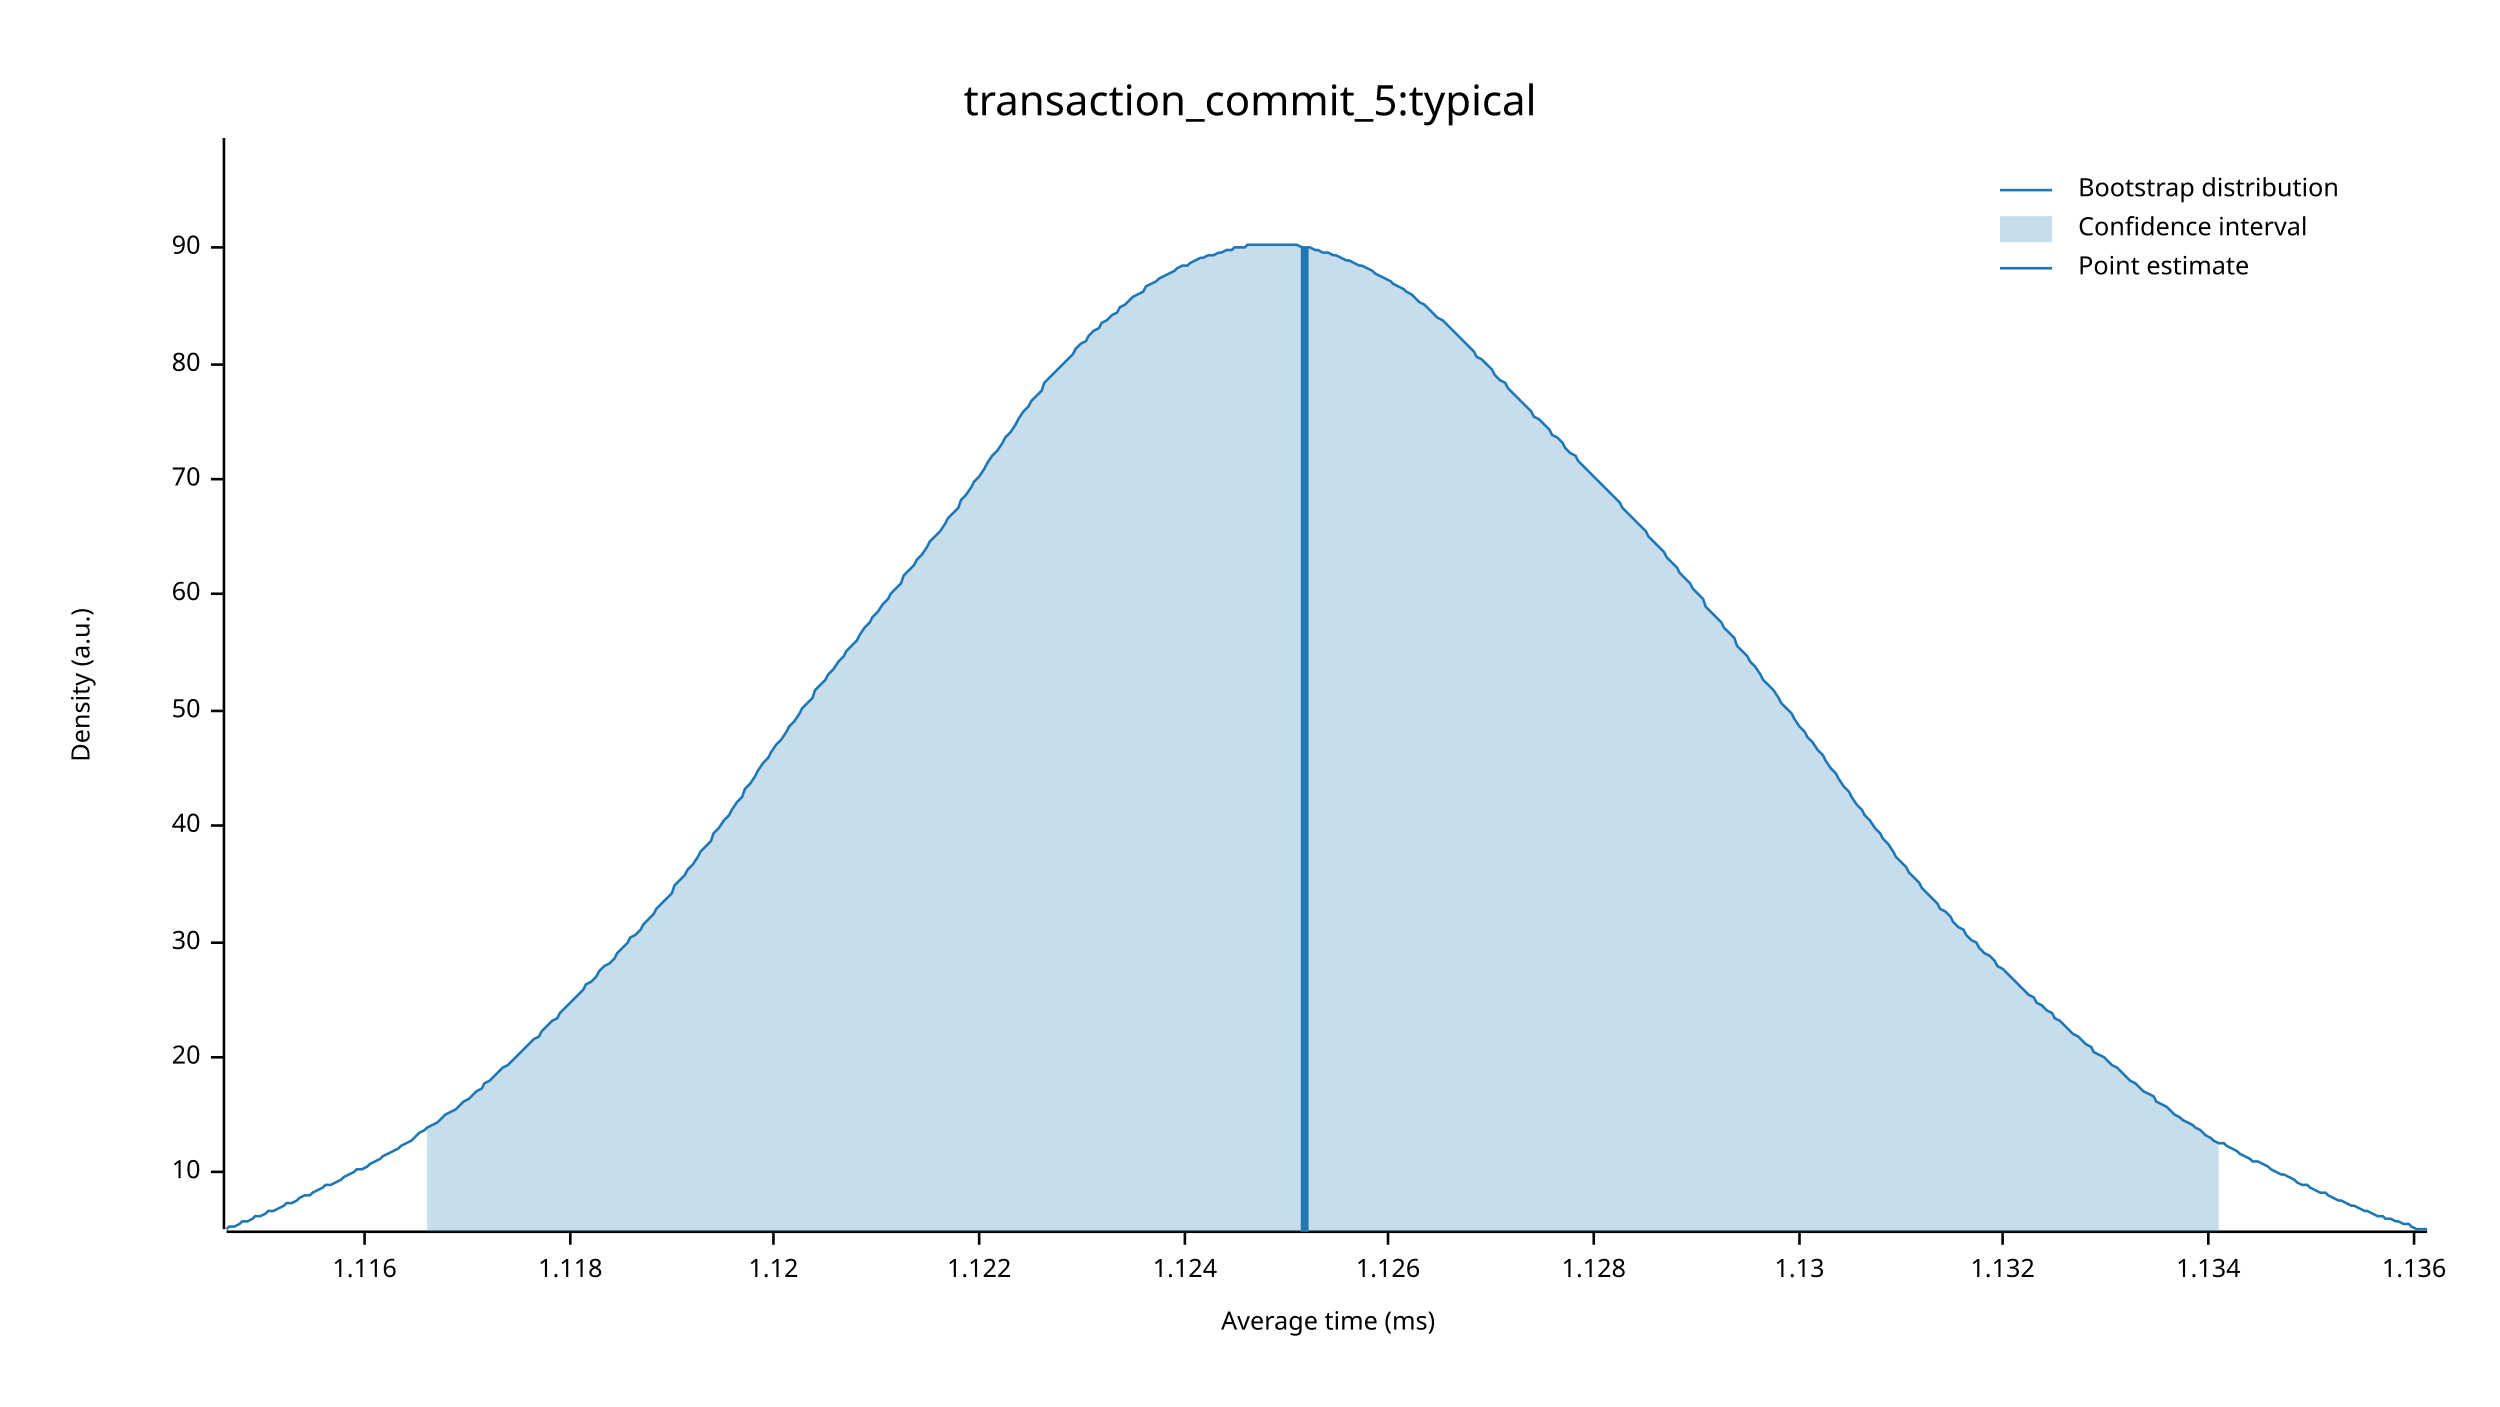
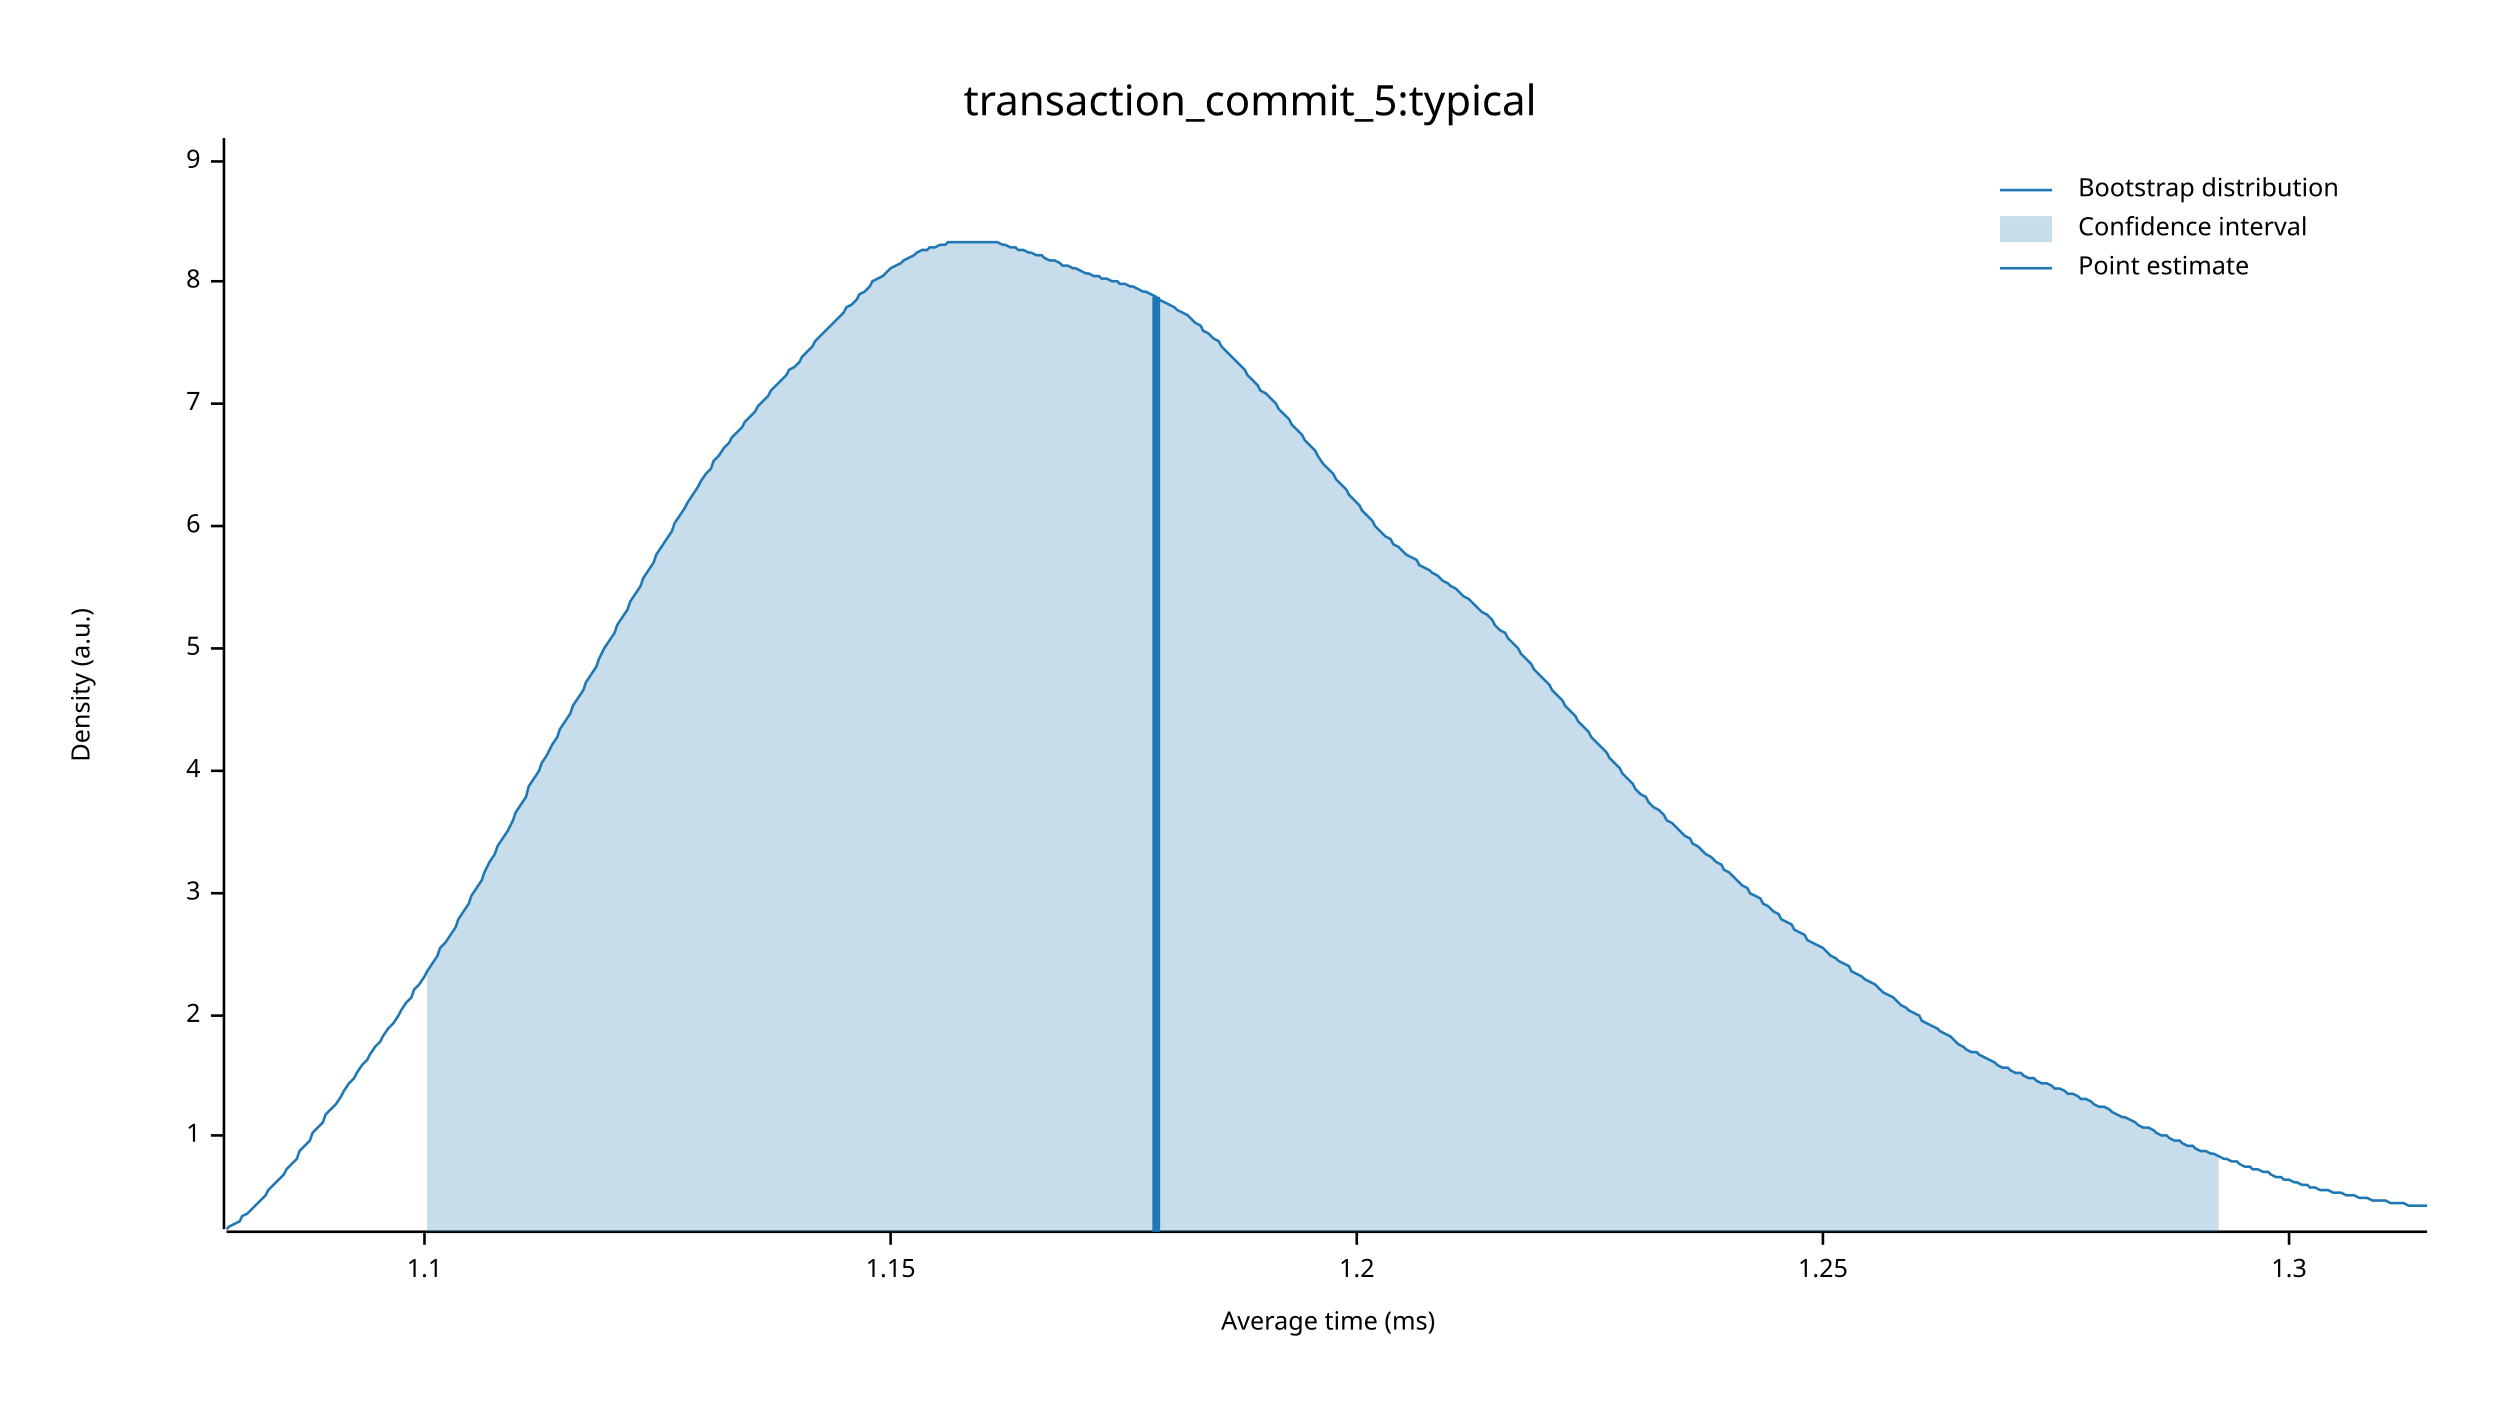
<svg xmlns="http://www.w3.org/2000/svg" width="960" height="540" viewBox="0 0 960 540">
  <text x="480" y="32" dy="0.76em" text-anchor="middle" font-family="sans-serif" font-size="16.129" opacity="1" fill="#000000">
transaction_commit_5:typical
</text>
  <text x="27" y="263" dy="0.76em" text-anchor="middle" font-family="sans-serif" font-size="9.677" opacity="1" fill="#000000" transform="rotate(270, 27, 263)">
Density (a.u.)
</text>
  <text x="510" y="513" dy="-0.5ex" text-anchor="middle" font-family="sans-serif" font-size="9.677" opacity="1" fill="#000000">
Average time (ms)
</text>
  <polyline fill="none" opacity="1" stroke="#000000" stroke-width="1" points="86,53 86,472 " />
-   <text x="77" y="450" dy="0.5ex" text-anchor="end" font-family="sans-serif" font-size="9.677" opacity="1" fill="#000000">
- 10
+   <text x="77" y="436" dy="0.5ex" text-anchor="end" font-family="sans-serif" font-size="9.677" opacity="1" fill="#000000">
+ 1
</text>
-   <polyline fill="none" opacity="1" stroke="#000000" stroke-width="1" points="81,450 86,450 " />
-   <text x="77" y="406" dy="0.5ex" text-anchor="end" font-family="sans-serif" font-size="9.677" opacity="1" fill="#000000">
- 20
+   <polyline fill="none" opacity="1" stroke="#000000" stroke-width="1" points="81,436 86,436 " />
+   <text x="77" y="390" dy="0.5ex" text-anchor="end" font-family="sans-serif" font-size="9.677" opacity="1" fill="#000000">
+ 2
</text>
-   <polyline fill="none" opacity="1" stroke="#000000" stroke-width="1" points="81,406 86,406 " />
-   <text x="77" y="362" dy="0.5ex" text-anchor="end" font-family="sans-serif" font-size="9.677" opacity="1" fill="#000000">
- 30
+   <polyline fill="none" opacity="1" stroke="#000000" stroke-width="1" points="81,390 86,390 " />
+   <text x="77" y="343" dy="0.5ex" text-anchor="end" font-family="sans-serif" font-size="9.677" opacity="1" fill="#000000">
+ 3
</text>
-   <polyline fill="none" opacity="1" stroke="#000000" stroke-width="1" points="81,362 86,362 " />
-   <text x="77" y="317" dy="0.5ex" text-anchor="end" font-family="sans-serif" font-size="9.677" opacity="1" fill="#000000">
- 40
+   <polyline fill="none" opacity="1" stroke="#000000" stroke-width="1" points="81,343 86,343 " />
+   <text x="77" y="296" dy="0.5ex" text-anchor="end" font-family="sans-serif" font-size="9.677" opacity="1" fill="#000000">
+ 4
</text>
-   <polyline fill="none" opacity="1" stroke="#000000" stroke-width="1" points="81,317 86,317 " />
-   <text x="77" y="273" dy="0.5ex" text-anchor="end" font-family="sans-serif" font-size="9.677" opacity="1" fill="#000000">
- 50
+   <polyline fill="none" opacity="1" stroke="#000000" stroke-width="1" points="81,296 86,296 " />
+   <text x="77" y="249" dy="0.5ex" text-anchor="end" font-family="sans-serif" font-size="9.677" opacity="1" fill="#000000">
+ 5
</text>
-   <polyline fill="none" opacity="1" stroke="#000000" stroke-width="1" points="81,273 86,273 " />
-   <text x="77" y="228" dy="0.5ex" text-anchor="end" font-family="sans-serif" font-size="9.677" opacity="1" fill="#000000">
- 60
+   <polyline fill="none" opacity="1" stroke="#000000" stroke-width="1" points="81,249 86,249 " />
+   <text x="77" y="202" dy="0.5ex" text-anchor="end" font-family="sans-serif" font-size="9.677" opacity="1" fill="#000000">
+ 6
</text>
-   <polyline fill="none" opacity="1" stroke="#000000" stroke-width="1" points="81,228 86,228 " />
-   <text x="77" y="184" dy="0.5ex" text-anchor="end" font-family="sans-serif" font-size="9.677" opacity="1" fill="#000000">
- 70
+   <polyline fill="none" opacity="1" stroke="#000000" stroke-width="1" points="81,202 86,202 " />
+   <text x="77" y="155" dy="0.5ex" text-anchor="end" font-family="sans-serif" font-size="9.677" opacity="1" fill="#000000">
+ 7
</text>
-   <polyline fill="none" opacity="1" stroke="#000000" stroke-width="1" points="81,184 86,184 " />
-   <text x="77" y="140" dy="0.5ex" text-anchor="end" font-family="sans-serif" font-size="9.677" opacity="1" fill="#000000">
- 80
+   <polyline fill="none" opacity="1" stroke="#000000" stroke-width="1" points="81,155 86,155 " />
+   <text x="77" y="108" dy="0.5ex" text-anchor="end" font-family="sans-serif" font-size="9.677" opacity="1" fill="#000000">
+ 8
</text>
-   <polyline fill="none" opacity="1" stroke="#000000" stroke-width="1" points="81,140 86,140 " />
-   <text x="77" y="95" dy="0.5ex" text-anchor="end" font-family="sans-serif" font-size="9.677" opacity="1" fill="#000000">
- 90
+   <polyline fill="none" opacity="1" stroke="#000000" stroke-width="1" points="81,108 86,108 " />
+   <text x="77" y="62" dy="0.5ex" text-anchor="end" font-family="sans-serif" font-size="9.677" opacity="1" fill="#000000">
+ 9
</text>
-   <polyline fill="none" opacity="1" stroke="#000000" stroke-width="1" points="81,95 86,95 " />
+   <polyline fill="none" opacity="1" stroke="#000000" stroke-width="1" points="81,62 86,62 " />
  <polyline fill="none" opacity="1" stroke="#000000" stroke-width="1" points="87,473 932,473 " />
-   <text x="140" y="483" dy="0.76em" text-anchor="middle" font-family="sans-serif" font-size="9.677" opacity="1" fill="#000000">
- 1.116
+   <text x="163" y="483" dy="0.76em" text-anchor="middle" font-family="sans-serif" font-size="9.677" opacity="1" fill="#000000">
+ 1.1
</text>
-   <polyline fill="none" opacity="1" stroke="#000000" stroke-width="1" points="140,473 140,478 " />
-   <text x="219" y="483" dy="0.76em" text-anchor="middle" font-family="sans-serif" font-size="9.677" opacity="1" fill="#000000">
- 1.118
+   <polyline fill="none" opacity="1" stroke="#000000" stroke-width="1" points="163,473 163,478 " />
+   <text x="342" y="483" dy="0.76em" text-anchor="middle" font-family="sans-serif" font-size="9.677" opacity="1" fill="#000000">
+ 1.15
</text>
-   <polyline fill="none" opacity="1" stroke="#000000" stroke-width="1" points="219,473 219,478 " />
-   <text x="297" y="483" dy="0.76em" text-anchor="middle" font-family="sans-serif" font-size="9.677" opacity="1" fill="#000000">
- 1.12
+   <polyline fill="none" opacity="1" stroke="#000000" stroke-width="1" points="342,473 342,478 " />
+   <text x="521" y="483" dy="0.76em" text-anchor="middle" font-family="sans-serif" font-size="9.677" opacity="1" fill="#000000">
+ 1.2
</text>
-   <polyline fill="none" opacity="1" stroke="#000000" stroke-width="1" points="297,473 297,478 " />
-   <text x="376" y="483" dy="0.76em" text-anchor="middle" font-family="sans-serif" font-size="9.677" opacity="1" fill="#000000">
- 1.122
+   <polyline fill="none" opacity="1" stroke="#000000" stroke-width="1" points="521,473 521,478 " />
+   <text x="700" y="483" dy="0.76em" text-anchor="middle" font-family="sans-serif" font-size="9.677" opacity="1" fill="#000000">
+ 1.25
</text>
-   <polyline fill="none" opacity="1" stroke="#000000" stroke-width="1" points="376,473 376,478 " />
-   <text x="455" y="483" dy="0.76em" text-anchor="middle" font-family="sans-serif" font-size="9.677" opacity="1" fill="#000000">
- 1.124
+   <polyline fill="none" opacity="1" stroke="#000000" stroke-width="1" points="700,473 700,478 " />
+   <text x="879" y="483" dy="0.76em" text-anchor="middle" font-family="sans-serif" font-size="9.677" opacity="1" fill="#000000">
+ 1.3
</text>
-   <polyline fill="none" opacity="1" stroke="#000000" stroke-width="1" points="455,473 455,478 " />
-   <text x="533" y="483" dy="0.76em" text-anchor="middle" font-family="sans-serif" font-size="9.677" opacity="1" fill="#000000">
- 1.126
- </text>
-   <polyline fill="none" opacity="1" stroke="#000000" stroke-width="1" points="533,473 533,478 " />
-   <text x="612" y="483" dy="0.76em" text-anchor="middle" font-family="sans-serif" font-size="9.677" opacity="1" fill="#000000">
- 1.128
- </text>
-   <polyline fill="none" opacity="1" stroke="#000000" stroke-width="1" points="612,473 612,478 " />
-   <text x="691" y="483" dy="0.76em" text-anchor="middle" font-family="sans-serif" font-size="9.677" opacity="1" fill="#000000">
- 1.13
- </text>
-   <polyline fill="none" opacity="1" stroke="#000000" stroke-width="1" points="691,473 691,478 " />
-   <text x="769" y="483" dy="0.76em" text-anchor="middle" font-family="sans-serif" font-size="9.677" opacity="1" fill="#000000">
- 1.132
- </text>
-   <polyline fill="none" opacity="1" stroke="#000000" stroke-width="1" points="769,473 769,478 " />
-   <text x="848" y="483" dy="0.76em" text-anchor="middle" font-family="sans-serif" font-size="9.677" opacity="1" fill="#000000">
- 1.134
- </text>
-   <polyline fill="none" opacity="1" stroke="#000000" stroke-width="1" points="848,473 848,478 " />
-   <text x="927" y="483" dy="0.76em" text-anchor="middle" font-family="sans-serif" font-size="9.677" opacity="1" fill="#000000">
- 1.136
- </text>
-   <polyline fill="none" opacity="1" stroke="#000000" stroke-width="1" points="927,473 927,478 " />
-   <polyline fill="none" opacity="1" stroke="#1F78B4" stroke-width="1" points="87,472 88,471 90,471 92,470 93,469 95,469 97,468 98,467 100,467 102,466 103,465 105,465 107,464 109,463 110,462 112,462 114,461 115,460 117,459 119,459 120,458 122,457 124,456 125,455 127,455 129,454 131,453 132,452 134,451 136,450 137,449 139,449 141,448 142,447 144,446 146,445 147,444 149,443 151,442 153,441 154,440 156,439 158,438 159,437 161,435 163,434 164,433 166,432 168,431 169,430 171,428 173,427 175,426 176,425 178,423 180,422 181,421 183,419 185,418 186,416 188,415 190,413 191,412 193,410 195,409 197,407 198,406 200,404 202,402 203,401 205,399 207,398 208,396 210,394 212,392 214,391 215,389 217,387 219,385 220,384 222,382 224,380 225,378 227,377 229,375 230,373 232,371 234,370 236,368 237,366 239,364 241,362 242,360 244,359 246,357 247,355 249,353 251,351 252,349 254,347 256,345 258,343 259,340 261,338 263,336 264,334 266,332 268,329 269,327 271,325 273,323 274,320 276,318 278,315 280,313 281,311 283,308 285,306 286,303 288,301 290,298 291,296 293,293 295,291 296,289 298,286 300,284 302,281 303,279 305,277 307,274 308,272 310,270 312,268 313,265 315,263 317,261 318,259 320,257 322,254 324,252 325,250 327,248 329,246 330,244 332,241 334,239 335,237 337,235 339,232 341,230 342,228 344,226 346,224 347,221 349,219 351,217 352,215 354,213 356,210 357,208 359,206 361,204 363,201 364,199 366,197 368,195 369,192 371,190 373,187 374,185 376,183 378,180 379,178 381,175 383,173 385,170 386,168 388,166 390,163 391,161 393,158 395,156 396,154 398,152 400,150 401,147 403,145 405,143 407,141 408,140 410,138 412,136 413,134 415,132 417,131 418,129 420,127 422,126 423,124 425,123 427,121 429,120 430,118 432,117 434,115 435,114 437,113 439,112 440,110 442,109 444,108 445,107 447,106 449,105 451,104 452,103 454,102 456,102 457,101 459,100 461,99 462,99 464,98 466,98 468,97 469,97 471,96 473,96 474,95 476,95 478,95 479,94 481,94 483,94 484,94 486,94 488,94 490,94 491,94 493,94 495,94 496,94 498,94 500,95 501,95 503,95 505,96 506,96 508,97 510,97 512,98 513,98 515,99 517,100 518,100 520,101 522,102 523,102 525,103 527,104 528,105 530,106 532,107 534,108 535,109 537,110 539,111 540,112 542,113 544,115 545,116 547,117 549,119 550,120 552,122 554,123 556,125 557,126 559,128 561,130 562,131 564,133 566,135 567,137 569,138 571,140 573,142 574,144 576,146 578,147 579,149 581,151 583,153 584,154 586,156 588,158 589,160 591,161 593,163 595,165 596,167 598,168 600,170 601,172 603,174 605,175 606,177 608,179 610,181 611,182 613,184 615,186 617,188 618,189 620,191 622,193 623,195 625,197 627,199 628,200 630,202 632,204 633,206 635,208 637,210 639,212 640,214 642,216 644,218 645,220 647,222 649,224 650,226 652,228 654,230 655,233 657,235 659,237 661,239 662,241 664,243 666,245 667,248 669,250 671,252 672,254 674,256 676,259 677,261 679,263 681,265 683,268 684,270 686,272 688,274 689,276 691,279 693,281 694,283 696,285 698,288 700,290 701,292 703,295 705,297 706,299 708,302 710,304 711,306 713,309 715,311 716,313 718,315 720,318 722,320 723,322 725,324 727,327 728,329 730,331 732,333 733,335 735,337 737,339 738,341 740,343 742,345 744,347 745,349 747,350 749,352 750,354 752,356 754,357 755,359 757,361 759,362 760,364 762,366 764,367 766,369 767,371 769,372 771,374 772,375 774,377 776,379 777,380 779,382 781,383 782,385 784,386 786,388 788,389 789,391 791,392 793,394 794,395 796,397 798,398 799,399 801,401 803,402 804,404 806,405 808,406 810,408 811,409 813,410 815,412 816,413 818,415 820,416 821,417 823,419 825,420 827,421 828,423 830,424 832,425 833,426 835,428 837,429 838,430 840,431 842,432 843,433 845,434 847,436 849,437 850,438 852,439 854,439 855,440 857,441 859,442 860,443 862,444 864,445 865,446 867,446 869,447 871,448 872,449 874,450 876,451 877,451 879,452 881,453 882,454 884,455 886,455 887,456 889,457 891,458 893,458 894,459 896,460 898,461 899,461 901,462 903,463 904,463 906,464 908,465 909,465 911,466 913,467 915,467 916,468 918,468 920,469 921,469 923,470 925,470 926,471 928,472 930,472 932,472 " />
-   <polygon opacity="0.25" fill="#1F78B4" points="164,433 166,432 168,431 169,430 171,428 173,427 175,426 176,425 178,423 180,422 181,421 183,419 185,418 186,416 188,415 190,413 191,412 193,410 195,409 197,407 198,406 200,404 202,402 203,401 205,399 207,398 208,396 210,394 212,392 214,391 215,389 217,387 219,385 220,384 222,382 224,380 225,378 227,377 229,375 230,373 232,371 234,370 236,368 237,366 239,364 241,362 242,360 244,359 246,357 247,355 249,353 251,351 252,349 254,347 256,345 258,343 259,340 261,338 263,336 264,334 266,332 268,329 269,327 271,325 273,323 274,320 276,318 278,315 280,313 281,311 283,308 285,306 286,303 288,301 290,298 291,296 293,293 295,291 296,289 298,286 300,284 302,281 303,279 305,277 307,274 308,272 310,270 312,268 313,265 315,263 317,261 318,259 320,257 322,254 324,252 325,250 327,248 329,246 330,244 332,241 334,239 335,237 337,235 339,232 341,230 342,228 344,226 346,224 347,221 349,219 351,217 352,215 354,213 356,210 357,208 359,206 361,204 363,201 364,199 366,197 368,195 369,192 371,190 373,187 374,185 376,183 378,180 379,178 381,175 383,173 385,170 386,168 388,166 390,163 391,161 393,158 395,156 396,154 398,152 400,150 401,147 403,145 405,143 407,141 408,140 410,138 412,136 413,134 415,132 417,131 418,129 420,127 422,126 423,124 425,123 427,121 429,120 430,118 432,117 434,115 435,114 437,113 439,112 440,110 442,109 444,108 445,107 447,106 449,105 451,104 452,103 454,102 456,102 457,101 459,100 461,99 462,99 464,98 466,98 468,97 469,97 471,96 473,96 474,95 476,95 478,95 479,94 481,94 483,94 484,94 486,94 488,94 490,94 491,94 493,94 495,94 496,94 498,94 500,95 501,95 503,95 505,96 506,96 508,97 510,97 512,98 513,98 515,99 517,100 518,100 520,101 522,102 523,102 525,103 527,104 528,105 530,106 532,107 534,108 535,109 537,110 539,111 540,112 542,113 544,115 545,116 547,117 549,119 550,120 552,122 554,123 556,125 557,126 559,128 561,130 562,131 564,133 566,135 567,137 569,138 571,140 573,142 574,144 576,146 578,147 579,149 581,151 583,153 584,154 586,156 588,158 589,160 591,161 593,163 595,165 596,167 598,168 600,170 601,172 603,174 605,175 606,177 608,179 610,181 611,182 613,184 615,186 617,188 618,189 620,191 622,193 623,195 625,197 627,199 628,200 630,202 632,204 633,206 635,208 637,210 639,212 640,214 642,216 644,218 645,220 647,222 649,224 650,226 652,228 654,230 655,233 657,235 659,237 661,239 662,241 664,243 666,245 667,248 669,250 671,252 672,254 674,256 676,259 677,261 679,263 681,265 683,268 684,270 686,272 688,274 689,276 691,279 693,281 694,283 696,285 698,288 700,290 701,292 703,295 705,297 706,299 708,302 710,304 711,306 713,309 715,311 716,313 718,315 720,318 722,320 723,322 725,324 727,327 728,329 730,331 732,333 733,335 735,337 737,339 738,341 740,343 742,345 744,347 745,349 747,350 749,352 750,354 752,356 754,357 755,359 757,361 759,362 760,364 762,366 764,367 766,369 767,371 769,372 771,374 772,375 774,377 776,379 777,380 779,382 781,383 782,385 784,386 786,388 788,389 789,391 791,392 793,394 794,395 796,397 798,398 799,399 801,401 803,402 804,404 806,405 808,406 810,408 811,409 813,410 815,412 816,413 818,415 820,416 821,417 823,419 825,420 827,421 828,423 830,424 832,425 833,426 835,428 837,429 838,430 840,431 842,432 843,433 845,434 847,436 849,437 850,438 852,439 852,473 164,473 " />
-   <polyline fill="none" opacity="1" stroke="#1F78B4" stroke-width="3" points="501,473 501,95 " />
+   <polyline fill="none" opacity="1" stroke="#000000" stroke-width="1" points="879,473 879,478 " />
+   <polyline fill="none" opacity="1" stroke="#1F78B4" stroke-width="1" points="87,472 88,471 90,470 92,469 93,467 95,466 97,464 98,463 100,461 102,459 103,457 105,455 107,453 109,451 110,449 112,447 114,445 115,442 117,440 119,438 120,435 122,433 124,431 125,428 127,426 129,424 131,421 132,419 134,416 136,414 137,412 139,409 141,407 142,405 144,402 146,400 147,398 149,395 151,393 153,390 154,388 156,385 158,383 159,380 161,378 163,375 164,373 166,370 168,367 169,364 171,362 173,359 175,356 176,353 178,350 180,347 181,344 183,341 185,338 186,335 188,331 190,328 191,325 193,322 195,319 197,315 198,312 200,309 202,306 203,302 205,299 207,296 208,293 210,290 212,286 214,283 215,280 217,277 219,274 220,271 222,268 224,265 225,262 227,259 229,256 230,253 232,249 234,246 236,243 237,240 239,237 241,234 242,231 244,228 246,225 247,222 249,219 251,216 252,213 254,210 256,207 258,204 259,201 261,198 263,195 264,193 266,190 268,187 269,185 271,182 273,180 274,177 276,175 278,172 280,170 281,168 283,166 285,164 286,162 288,160 290,158 291,156 293,154 295,152 296,150 298,148 300,146 302,144 303,142 305,141 307,139 308,137 310,135 312,133 313,131 315,129 317,127 318,126 320,124 322,122 324,120 325,118 327,117 329,115 330,113 332,112 334,110 335,108 337,107 339,106 341,104 342,103 344,102 346,101 347,100 349,99 351,98 352,97 354,96 356,96 357,95 359,95 361,94 363,94 364,93 366,93 368,93 369,93 371,93 373,93 374,93 376,93 378,93 379,93 381,93 383,93 385,94 386,94 388,95 390,95 391,96 393,96 395,97 396,97 398,98 400,98 401,99 403,100 405,100 407,101 408,102 410,102 412,103 413,103 415,104 417,105 418,105 420,106 422,106 423,107 425,107 427,108 429,108 430,109 432,109 434,110 435,110 437,111 439,112 440,112 442,113 444,114 445,115 447,116 449,117 451,118 452,119 454,120 456,121 457,122 459,124 461,125 462,127 464,128 466,130 468,131 469,133 471,135 473,137 474,138 476,140 478,142 479,144 481,146 483,148 484,150 486,151 488,153 490,155 491,157 493,159 495,161 496,163 498,165 500,167 501,169 503,171 505,173 506,175 508,178 510,180 512,182 513,184 515,186 517,188 518,190 520,192 522,194 523,196 525,198 527,200 528,202 530,204 532,206 534,207 535,209 537,210 539,212 540,213 542,214 544,215 545,217 547,218 549,219 550,220 552,221 554,223 556,224 557,225 559,226 561,228 562,229 564,230 566,232 567,233 569,235 571,236 573,238 574,240 576,242 578,243 579,245 581,247 583,249 584,251 586,253 588,255 589,257 591,259 593,261 595,263 596,265 598,267 600,269 601,271 603,273 605,275 606,277 608,279 610,281 611,283 613,285 615,287 617,289 618,291 620,293 622,295 623,297 625,299 627,301 628,303 630,305 632,306 633,308 635,310 637,311 639,313 640,315 642,316 644,318 645,319 647,321 649,322 650,324 652,325 654,327 655,328 657,329 659,331 661,332 662,334 664,335 666,337 667,338 669,340 671,341 672,343 674,344 676,345 677,347 679,348 681,350 683,351 684,353 686,354 688,355 689,357 691,358 693,359 694,361 696,362 698,363 700,364 701,365 703,367 705,368 706,369 708,370 710,371 711,373 713,374 715,375 716,376 718,377 720,378 722,380 723,381 725,382 727,383 728,384 730,386 732,387 733,388 735,389 737,390 738,392 740,393 742,394 744,395 745,396 747,397 749,398 750,399 752,401 754,402 755,403 757,404 759,404 760,405 762,406 764,407 766,408 767,409 769,410 771,410 772,411 774,412 776,412 777,413 779,414 781,414 782,415 784,416 786,416 788,417 789,418 791,418 793,419 794,420 796,420 798,421 799,422 801,422 803,423 804,424 806,425 808,425 810,426 811,427 813,428 815,429 816,429 818,430 820,431 821,432 823,433 825,433 827,434 828,435 830,436 832,436 833,437 835,438 837,438 838,439 840,440 842,440 843,441 845,442 847,442 849,443 850,443 852,444 854,445 855,445 857,446 859,446 860,447 862,448 864,448 865,449 867,449 869,450 871,450 872,451 874,452 876,452 877,453 879,453 881,454 882,454 884,455 886,455 887,456 889,456 891,457 893,457 894,457 896,458 898,458 899,458 901,459 903,459 904,459 906,460 908,460 909,460 911,461 913,461 915,461 916,461 918,462 920,462 921,462 923,462 925,463 926,463 928,463 930,463 932,463 " />
+   <polygon opacity="0.25" fill="#1F78B4" points="164,373 166,370 168,367 169,364 171,362 173,359 175,356 176,353 178,350 180,347 181,344 183,341 185,338 186,335 188,331 190,328 191,325 193,322 195,319 197,315 198,312 200,309 202,306 203,302 205,299 207,296 208,293 210,290 212,286 214,283 215,280 217,277 219,274 220,271 222,268 224,265 225,262 227,259 229,256 230,253 232,249 234,246 236,243 237,240 239,237 241,234 242,231 244,228 246,225 247,222 249,219 251,216 252,213 254,210 256,207 258,204 259,201 261,198 263,195 264,193 266,190 268,187 269,185 271,182 273,180 274,177 276,175 278,172 280,170 281,168 283,166 285,164 286,162 288,160 290,158 291,156 293,154 295,152 296,150 298,148 300,146 302,144 303,142 305,141 307,139 308,137 310,135 312,133 313,131 315,129 317,127 318,126 320,124 322,122 324,120 325,118 327,117 329,115 330,113 332,112 334,110 335,108 337,107 339,106 341,104 342,103 344,102 346,101 347,100 349,99 351,98 352,97 354,96 356,96 357,95 359,95 361,94 363,94 364,93 366,93 368,93 369,93 371,93 373,93 374,93 376,93 378,93 379,93 381,93 383,93 385,94 386,94 388,95 390,95 391,96 393,96 395,97 396,97 398,98 400,98 401,99 403,100 405,100 407,101 408,102 410,102 412,103 413,103 415,104 417,105 418,105 420,106 422,106 423,107 425,107 427,108 429,108 430,109 432,109 434,110 435,110 437,111 439,112 440,112 442,113 444,114 445,115 447,116 449,117 451,118 452,119 454,120 456,121 457,122 459,124 461,125 462,127 464,128 466,130 468,131 469,133 471,135 473,137 474,138 476,140 478,142 479,144 481,146 483,148 484,150 486,151 488,153 490,155 491,157 493,159 495,161 496,163 498,165 500,167 501,169 503,171 505,173 506,175 508,178 510,180 512,182 513,184 515,186 517,188 518,190 520,192 522,194 523,196 525,198 527,200 528,202 530,204 532,206 534,207 535,209 537,210 539,212 540,213 542,214 544,215 545,217 547,218 549,219 550,220 552,221 554,223 556,224 557,225 559,226 561,228 562,229 564,230 566,232 567,233 569,235 571,236 573,238 574,240 576,242 578,243 579,245 581,247 583,249 584,251 586,253 588,255 589,257 591,259 593,261 595,263 596,265 598,267 600,269 601,271 603,273 605,275 606,277 608,279 610,281 611,283 613,285 615,287 617,289 618,291 620,293 622,295 623,297 625,299 627,301 628,303 630,305 632,306 633,308 635,310 637,311 639,313 640,315 642,316 644,318 645,319 647,321 649,322 650,324 652,325 654,327 655,328 657,329 659,331 661,332 662,334 664,335 666,337 667,338 669,340 671,341 672,343 674,344 676,345 677,347 679,348 681,350 683,351 684,353 686,354 688,355 689,357 691,358 693,359 694,361 696,362 698,363 700,364 701,365 703,367 705,368 706,369 708,370 710,371 711,373 713,374 715,375 716,376 718,377 720,378 722,380 723,381 725,382 727,383 728,384 730,386 732,387 733,388 735,389 737,390 738,392 740,393 742,394 744,395 745,396 747,397 749,398 750,399 752,401 754,402 755,403 757,404 759,404 760,405 762,406 764,407 766,408 767,409 769,410 771,410 772,411 774,412 776,412 777,413 779,414 781,414 782,415 784,416 786,416 788,417 789,418 791,418 793,419 794,420 796,420 798,421 799,422 801,422 803,423 804,424 806,425 808,425 810,426 811,427 813,428 815,429 816,429 818,430 820,431 821,432 823,433 825,433 827,434 828,435 830,436 832,436 833,437 835,438 837,438 838,439 840,440 842,440 843,441 845,442 847,442 849,443 850,443 852,444 852,473 164,473 " />
+   <polyline fill="none" opacity="1" stroke="#1F78B4" stroke-width="3" points="444,473 444,114 " />
  <text x="798" y="68" dy="0.76em" text-anchor="start" font-family="sans-serif" font-size="9.677" opacity="1" fill="#000000">
Bootstrap distribution
</text>
  <text x="798" y="83" dy="0.76em" text-anchor="start" font-family="sans-serif" font-size="9.677" opacity="1" fill="#000000">
Confidence interval
</text>
  <text x="798" y="98" dy="0.76em" text-anchor="start" font-family="sans-serif" font-size="9.677" opacity="1" fill="#000000">
Point estimate
</text>
  <polyline fill="none" opacity="1" stroke="#1F78B4" stroke-width="1" points="768,73 788,73 " />
  <rect x="768" y="83" width="20" height="10" opacity="0.25" fill="#1F78B4" stroke="none" />
  <polyline fill="none" opacity="1" stroke="#1F78B4" stroke-width="1" points="768,103 788,103 " />
</svg>
